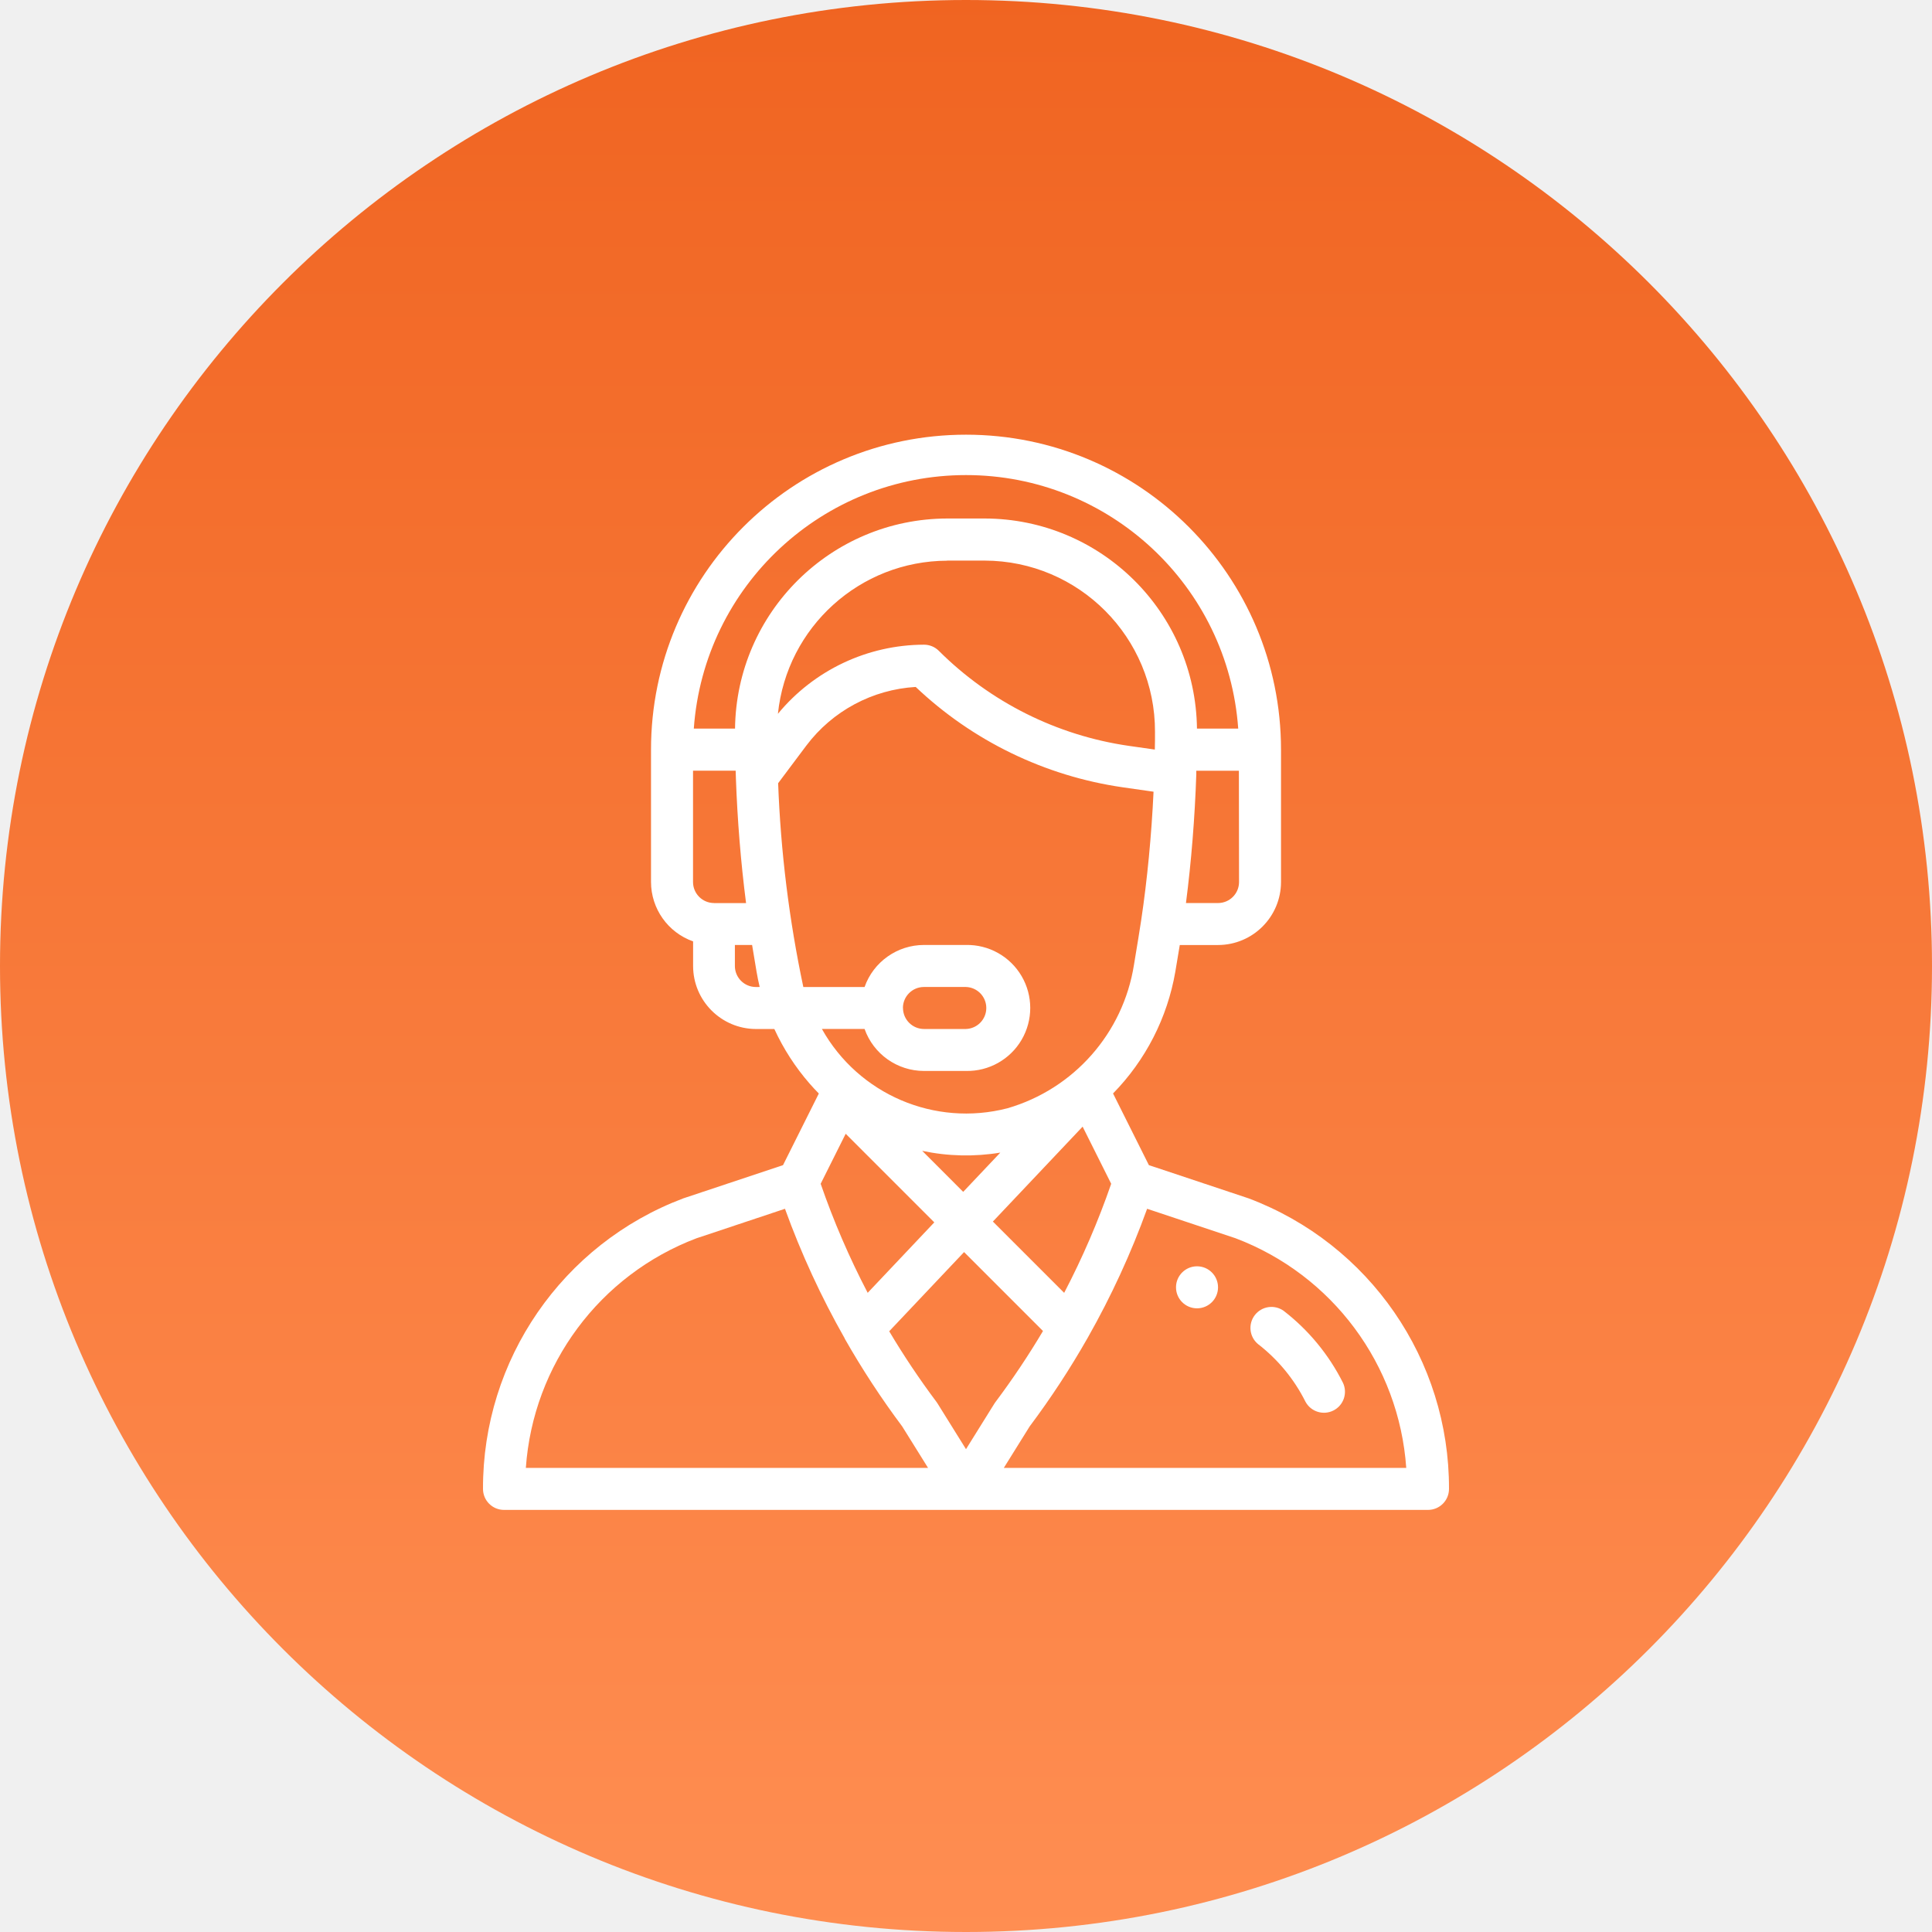
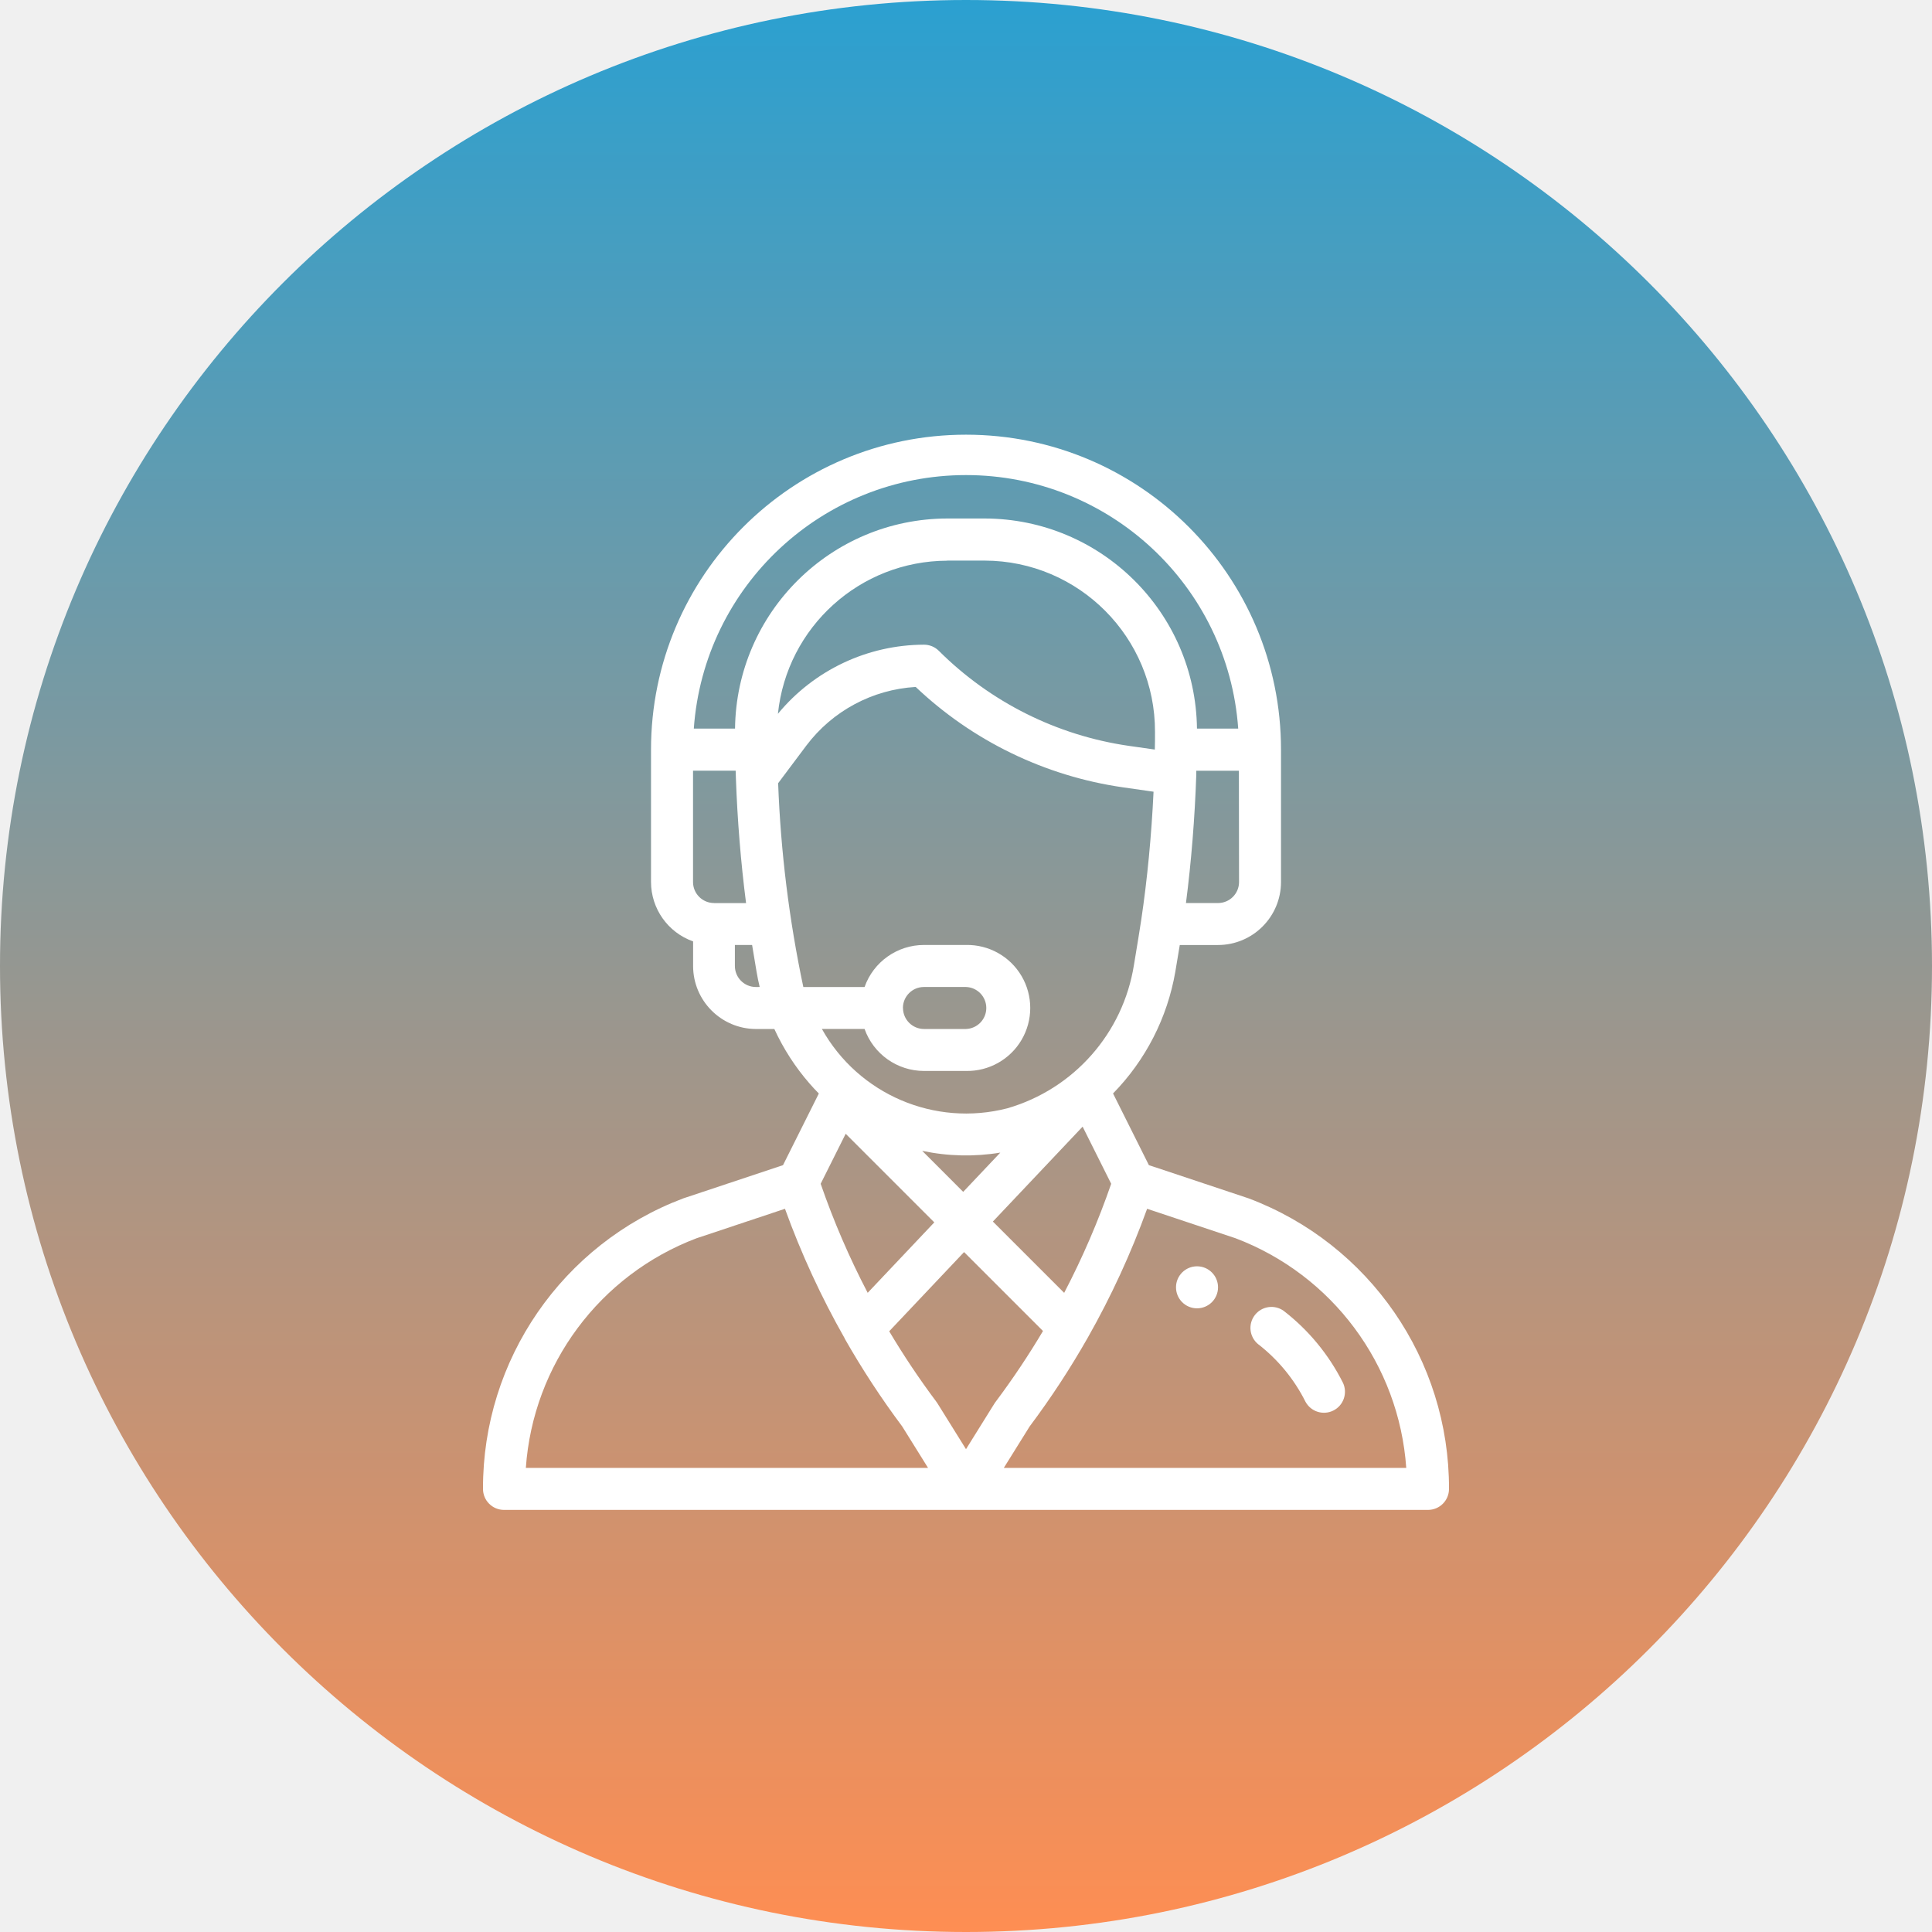
<svg xmlns="http://www.w3.org/2000/svg" width="80" height="80" viewBox="0 0 80 80">
  <defs>
    <linearGradient id="linear-gradient" x1="0.5" x2="0.5" y2="1" gradientUnits="objectBoundingBox">
-       <stop offset="0" stop-color="#f06421" />
+       <stop offset="0" stop-color="#2aa0d1" />
      <stop offset="1" stop-color="#ff8e52" />
    </linearGradient>
  </defs>
  <g id="Group_3686" data-name="Group 3686" transform="translate(-830 -628)">
    <circle id="Ellipse_1566" data-name="Ellipse 1566" cx="40" cy="40" r="40" transform="translate(830 628)" fill="url(#linear-gradient)" />
    <g id="communications" transform="translate(824 646)">
      <g id="Group_36" data-name="Group 36" transform="translate(54.696 34.435)">
        <g id="Group_35" data-name="Group 35" transform="translate(0)">
          <path id="Path_62" data-name="Path 62" d="M356.87,396a.87.87,0,1,0,.87.87A.87.87,0,0,0,356.87,396Z" transform="translate(-356 -396)" fill="#fff" />
        </g>
      </g>
      <g id="Group_38" data-name="Group 38" transform="translate(26)">
        <g id="Group_37" data-name="Group 37" transform="translate(0)">
          <path id="Path_63" data-name="Path 63" d="M57.706,31.623l-4.133-1.377-1.484-2.968a9.524,9.524,0,0,0,2.578-5.038l.185-1.109h1.583a2.612,2.612,0,0,0,2.609-2.609V13.043a13.043,13.043,0,0,0-26.087,0v5.478A2.613,2.613,0,0,0,34.7,20.981V22A2.612,2.612,0,0,0,37.3,24.609h.764a9.434,9.434,0,0,0,1.459,2.259c.123.142.252.279.383.412l-1.483,2.966-4.133,1.377A12.817,12.817,0,0,0,26,43.652a.87.87,0,0,0,.87.87H65.13a.87.87,0,0,0,.87-.87A12.817,12.817,0,0,0,57.706,31.623Zm-.4-13.1a.871.871,0,0,1-.87.87H55.108c.221-1.712.368-3.534.428-5.329,0-.051,0-.1,0-.15H57.3Zm-21.739.87a.871.871,0,0,1-.87-.87V13.913h1.765q0,.136.009.274V14.2h0c.061,1.745.206,3.52.422,5.195H35.565ZM37.3,22.87a.871.871,0,0,1-.87-.87v-.87h.713l.185,1.109c.035.211.079.421.129.63Zm-.868-10.7H34.729a11.3,11.3,0,0,1,22.543,0H55.564a8.807,8.807,0,0,0-8.785-8.7H45.222A8.807,8.807,0,0,0,36.436,12.174Zm8.785-6.957h1.557A7.071,7.071,0,0,1,53.826,12.3c0,.274,0,.512-.007.729,0,0,0,.006,0,.009l-1.088-.155A13.973,13.973,0,0,1,44.876,8.95a.87.87,0,0,0-.615-.255,7.867,7.867,0,0,0-6.049,2.862A7.069,7.069,0,0,1,45.222,5.217ZM39.264,22.87a49.7,49.7,0,0,1-1.043-8.439l1.17-1.561a6.121,6.121,0,0,1,4.526-2.425A15.728,15.728,0,0,0,52.486,14.6l1.28.183c-.086,1.816-.26,3.639-.511,5.315v0c-.08.539-.142.886-.3,1.854a7.386,7.386,0,0,1-5.242,5.94,6.842,6.842,0,0,1-7.68-3.285H41.8a2.613,2.613,0,0,0,2.459,1.739H46a2.609,2.609,0,1,0,0-5.217H44.261A2.61,2.61,0,0,0,41.8,22.87Zm4.923,6.784a8.722,8.722,0,0,0,3.234.073l-1.537,1.625Zm.5,2.962-2.758,2.917a33.132,33.132,0,0,1-1.947-4.515l1.036-2.071Zm6.142-3.964,1.183,2.366a33.123,33.123,0,0,1-1.947,4.516l-2.952-2.952Zm-7.441-4.913a.87.87,0,0,1,.87-.87H46a.87.87,0,0,1,0,1.739H44.261A.871.871,0,0,1,43.391,23.739ZM27.774,42.783a10.989,10.989,0,0,1,7.07-9.51l3.66-1.22a34.858,34.858,0,0,0,2.475,5.369l0,.009h0a34.866,34.866,0,0,0,2.38,3.635l1.07,1.717ZM46,42.007l-1.179-1.893q-.02-.032-.042-.062a33.154,33.154,0,0,1-1.959-2.927l3.1-3.279,3.268,3.268a33.118,33.118,0,0,1-1.966,2.939C47.179,40.109,47.24,40.019,46,42.007Zm1.566.775,1.07-1.717a34.855,34.855,0,0,0,2.4-3.664l.013-.023,0,0A34.83,34.83,0,0,0,53.5,32.053l3.66,1.22a10.989,10.989,0,0,1,7.07,9.51H47.566Z" transform="translate(-26)" fill="#fff" />
        </g>
      </g>
      <g id="Group_40" data-name="Group 40" transform="translate(57.751 36.095)">
        <g id="Group_39" data-name="Group 39">
          <path id="Path_64" data-name="Path 64" d="M395,418.257a8.694,8.694,0,0,0-2.462-2.988.87.87,0,0,0-1.06,1.378,6.945,6.945,0,0,1,1.966,2.387.87.87,0,0,0,1.556-.777Z" transform="translate(-391.139 -415.088)" fill="#fff" />
        </g>
      </g>
    </g>
  </g>
</svg>
